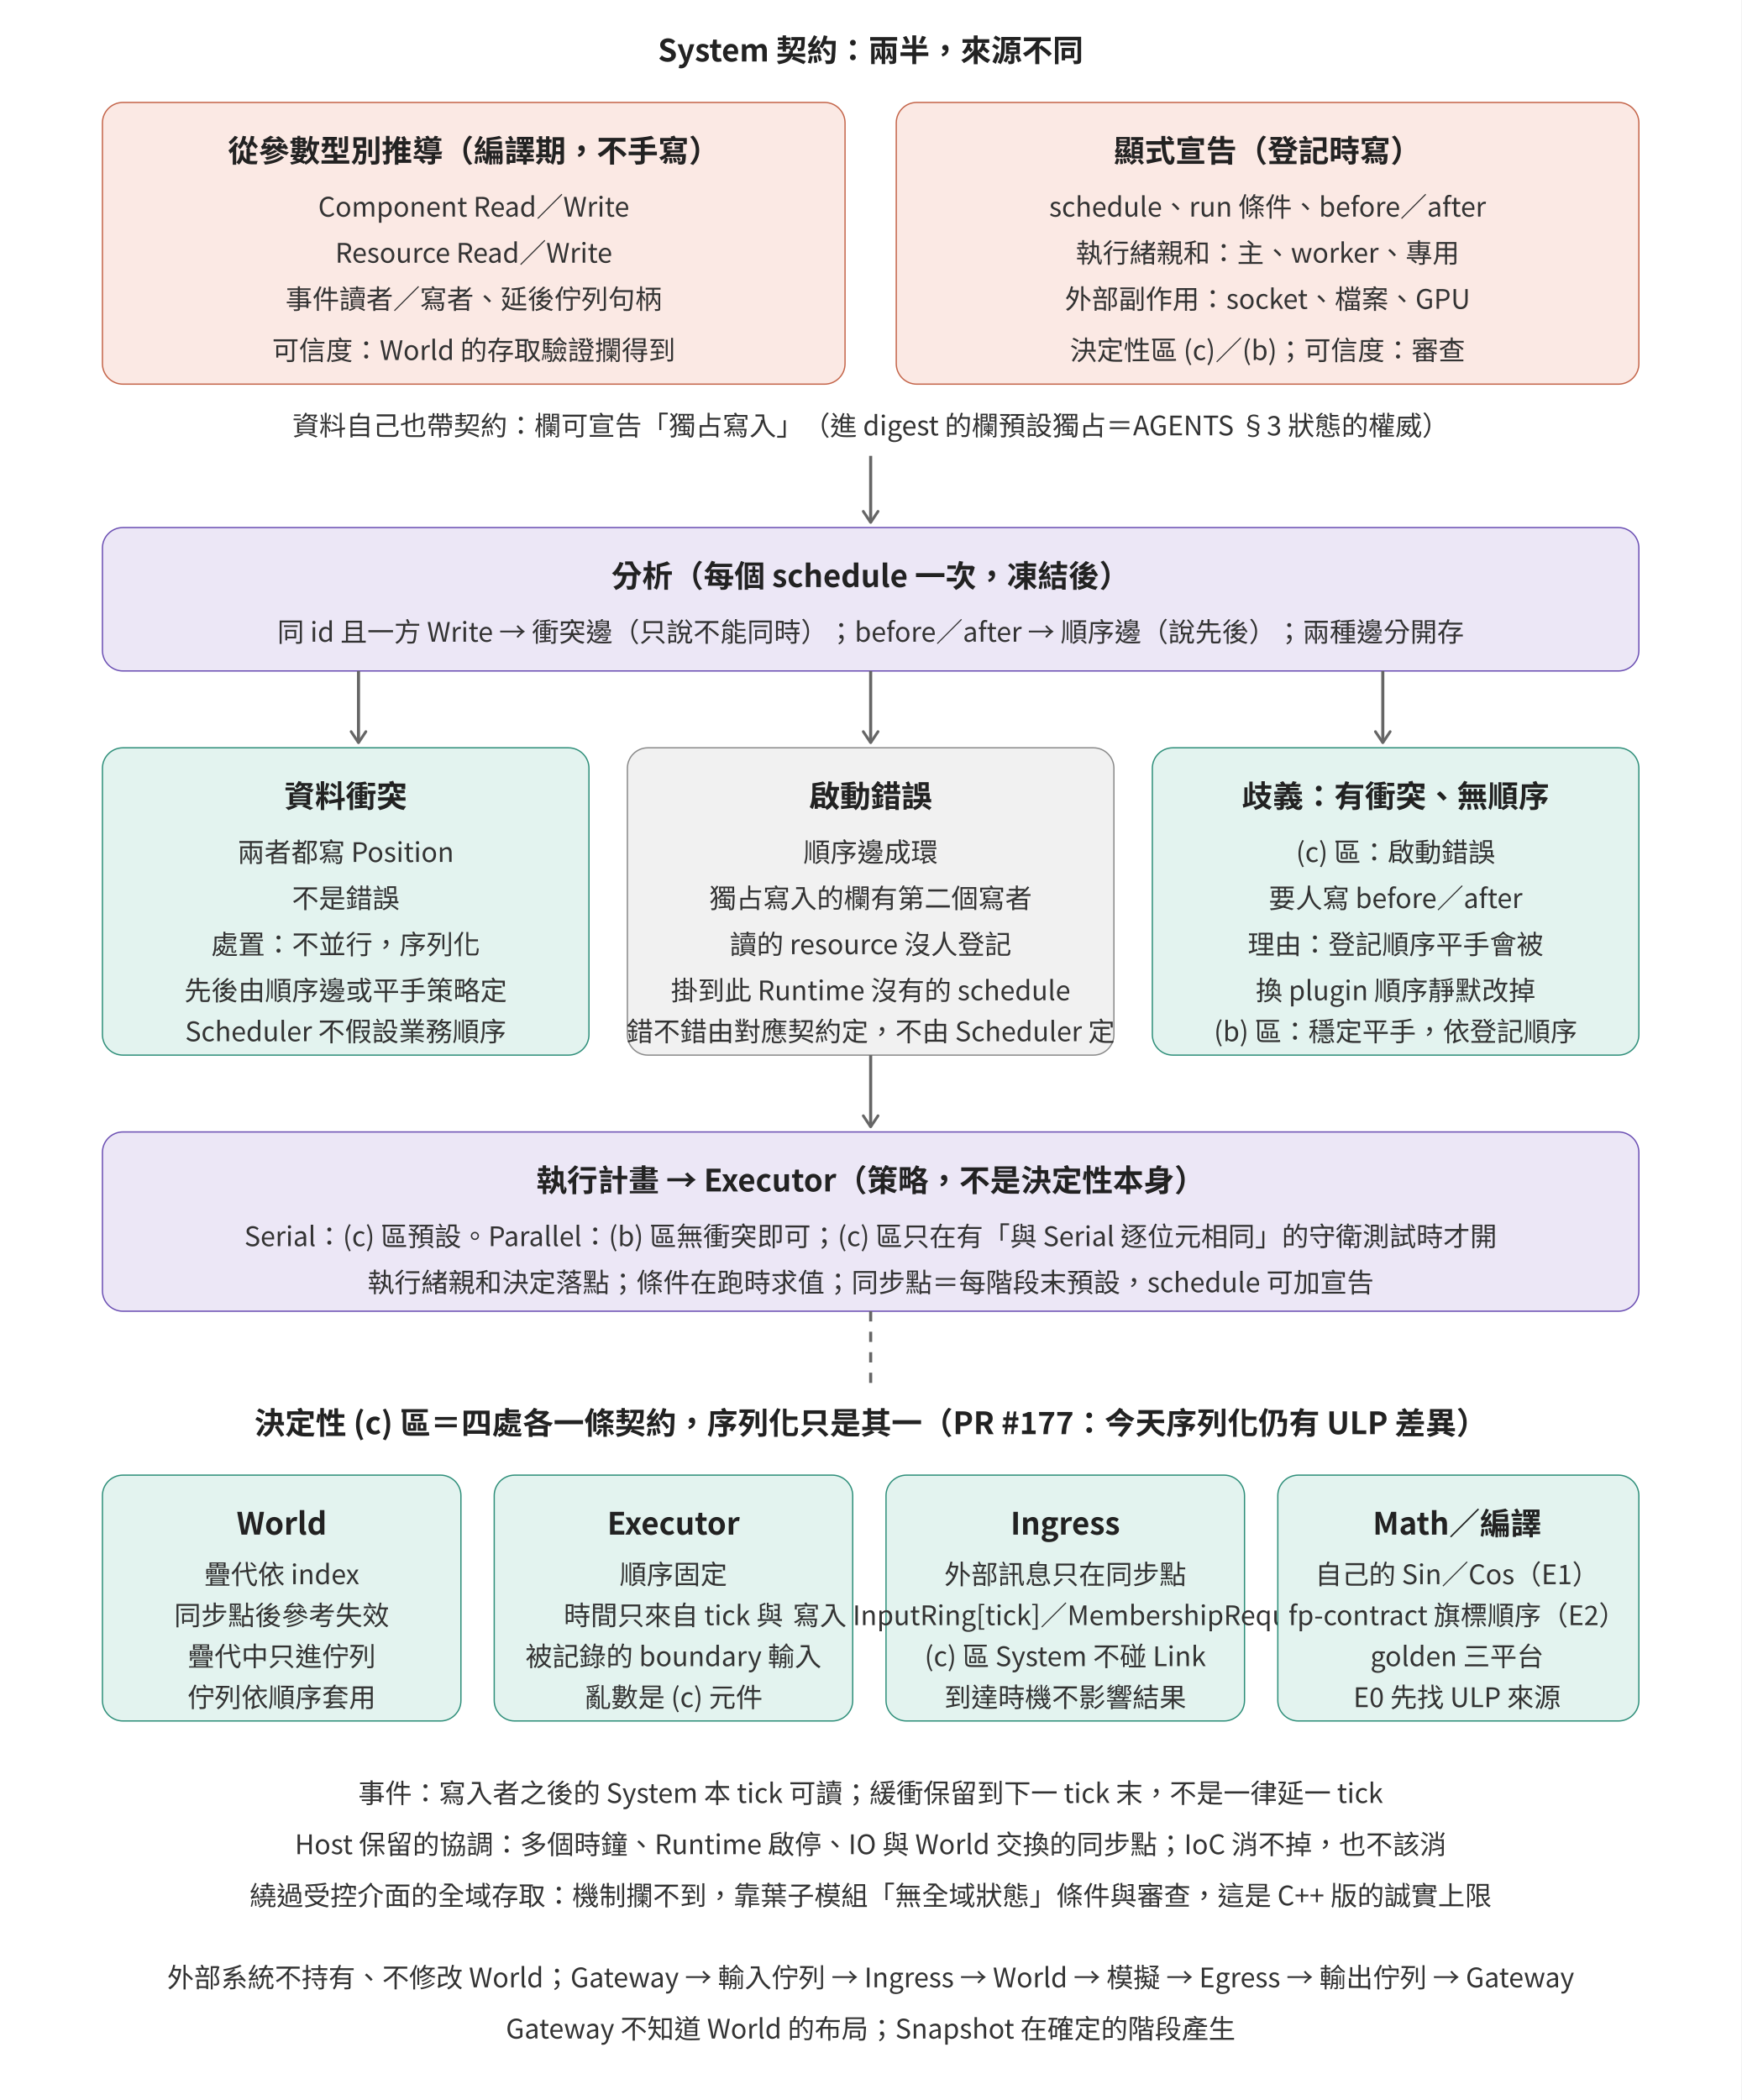
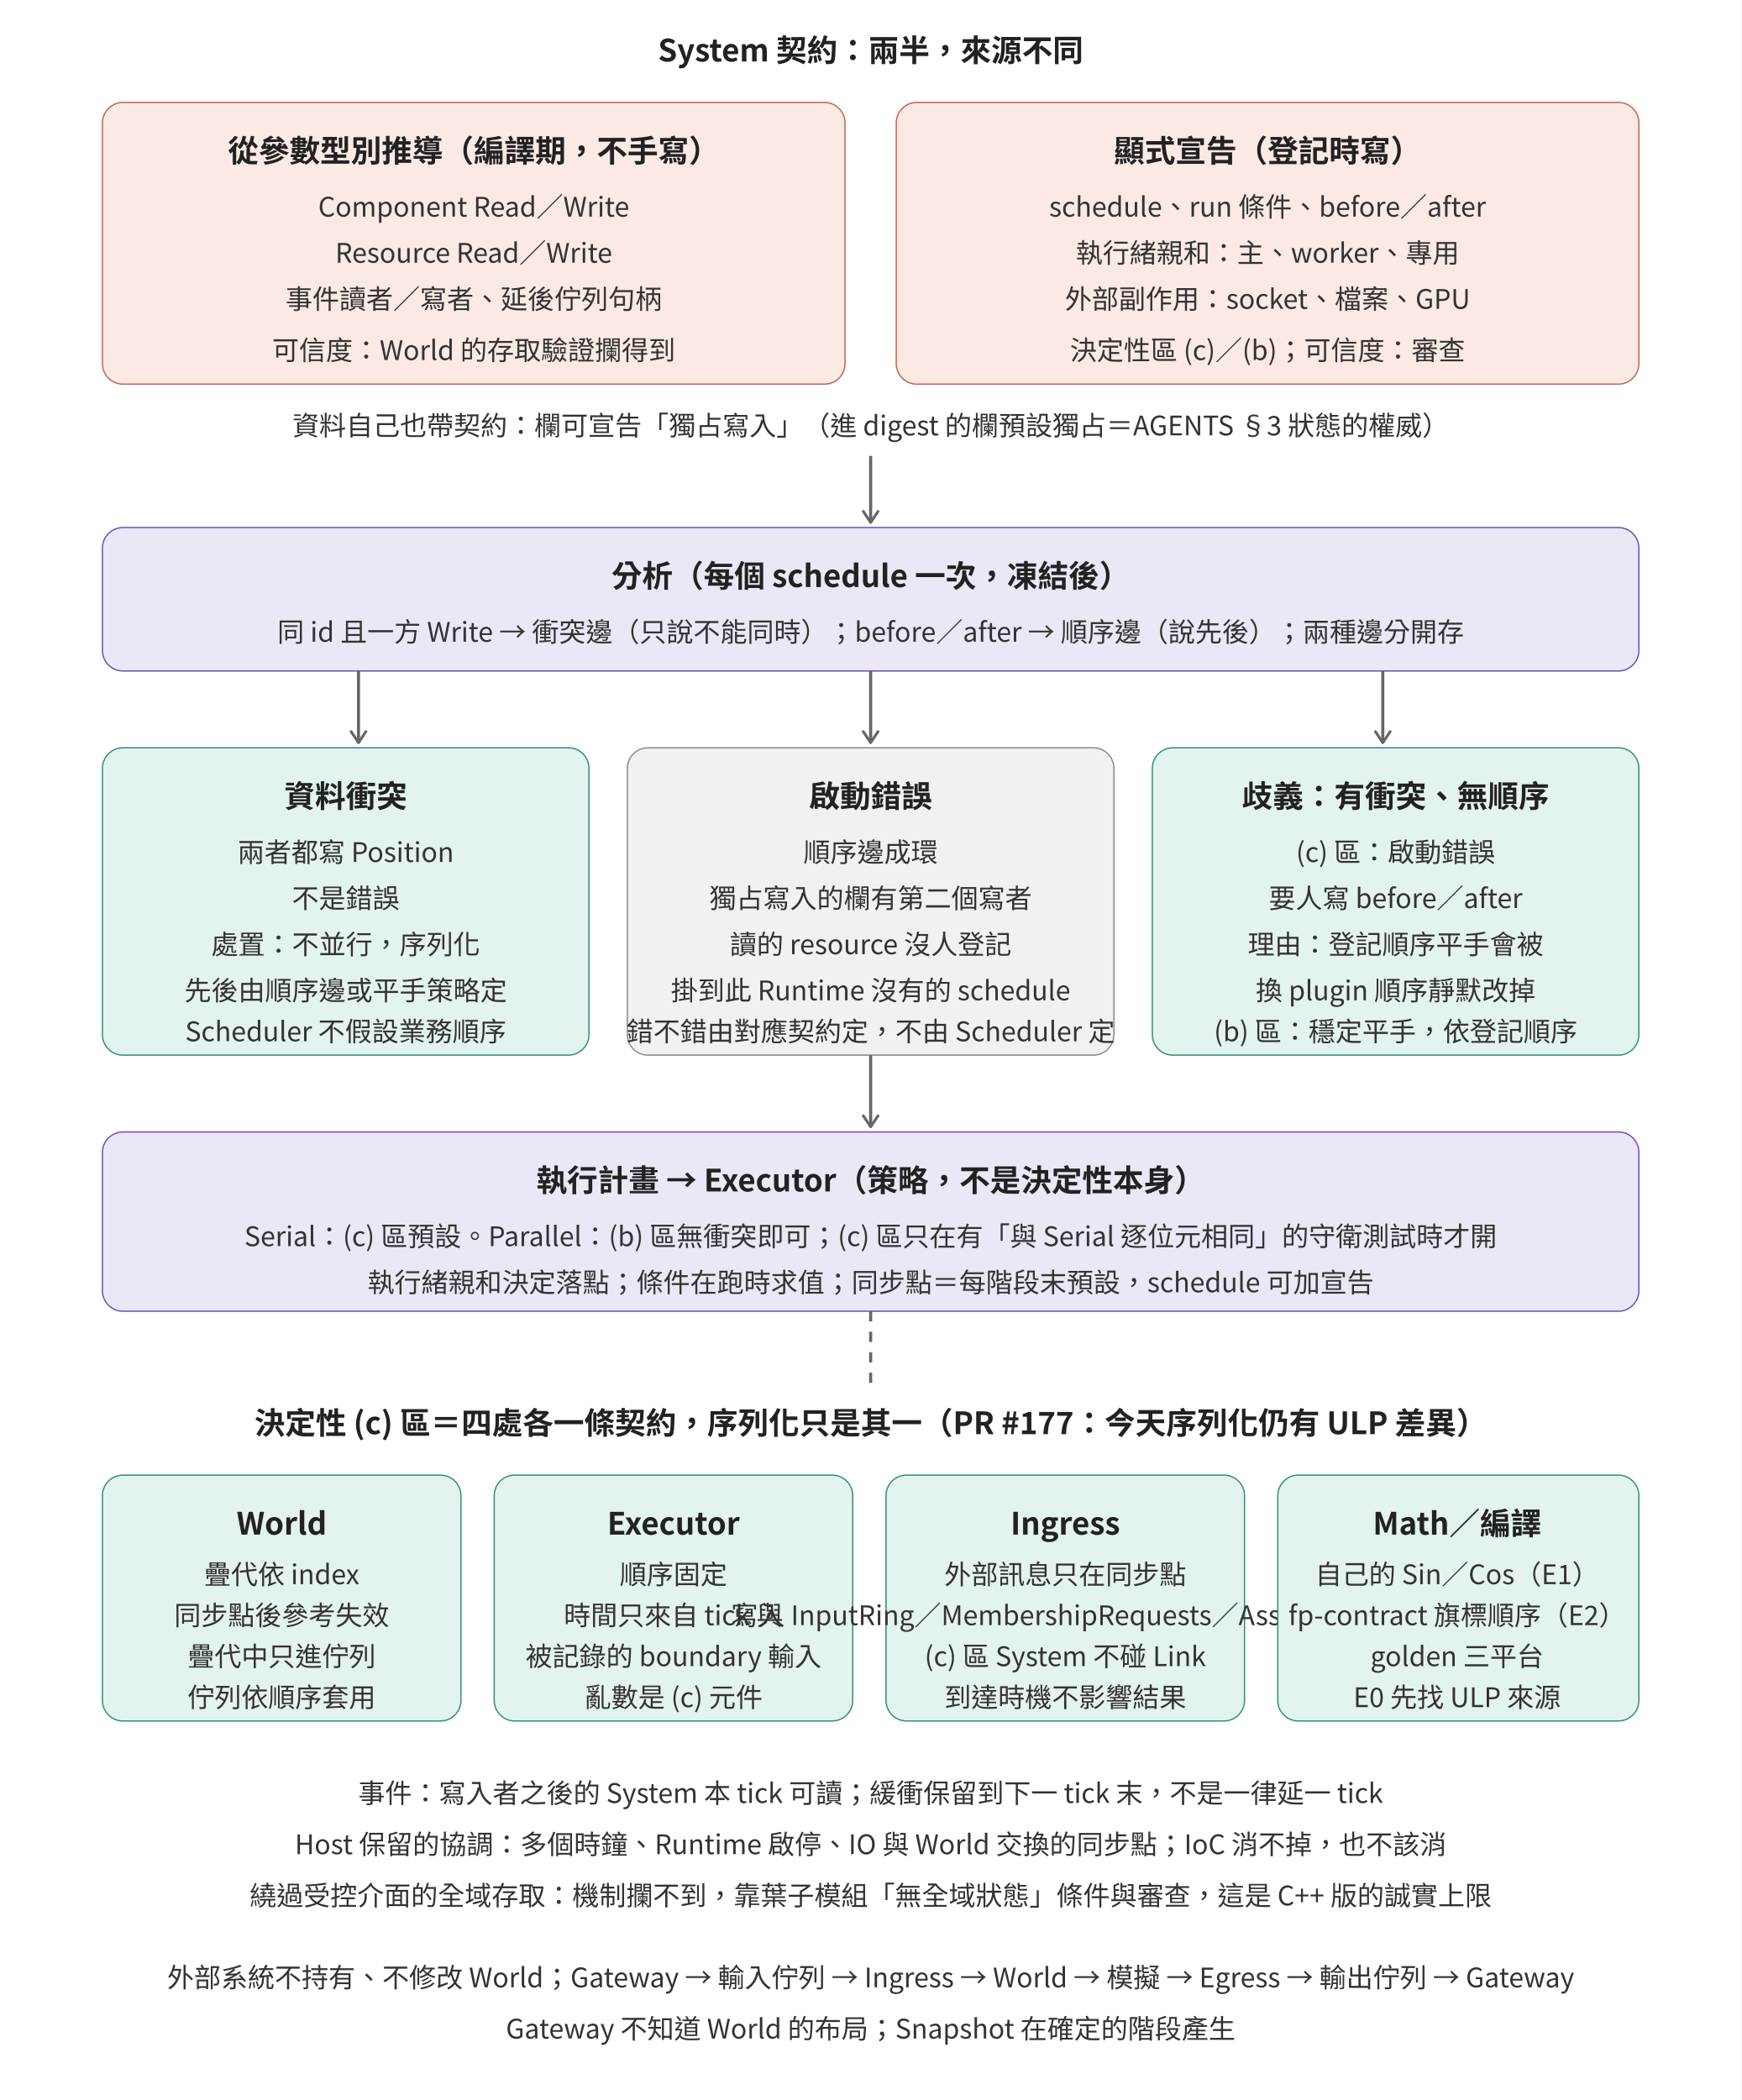
<svg xmlns="http://www.w3.org/2000/svg" width="680" viewBox="0 0 680 820" role="img">
  <style>
  svg { font-family: -apple-system, "Segoe UI", "Noto Sans CJK TC", "PingFang TC", sans-serif; }
  .c-coral  { fill: #fbe9e4; stroke: #c4654a; }
  .c-teal   { fill: #e3f3ef; stroke: #2f8f7a; }
  .c-purple { fill: #ece7f6; stroke: #6b4fb3; }
  .c-gray   { fill: #f1f1f1; stroke: #8a8a8a; }
  .th { fill: #222; stroke: none; font-size: 12px; font-weight: 600; }
  .ts { fill: #333; stroke: none; font-size: 10.5px; }
  .arr { stroke: #666; fill: none; stroke-width: 1.2; }
  rect[fill="none"] { fill: none; }
</style>
  <rect width="680" height="820" fill="#ffffff" />
  <defs>
    <marker id="a7" viewBox="0 0 10 10" refX="8" refY="5" markerWidth="6" markerHeight="6" orient="auto-start-reverse">
      <path d="M2 1L8 5L2 9" fill="none" stroke="#666" stroke-width="1.5" stroke-linecap="round" stroke-linejoin="round" />
    </marker>
  </defs>
  <text class="th" x="340" y="24" text-anchor="middle">System 契約：兩半，來源不同</text>
  <g class="c-coral">
    <rect x="40" y="40" width="290" height="110" rx="8" stroke-width="0.5" />
    <text class="th" x="185" y="58" text-anchor="middle" dominant-baseline="central">從參數型別推導（編譯期，不手寫）</text>
    <text class="ts" x="185" y="80" text-anchor="middle" dominant-baseline="central">Component Read／Write</text>
    <text class="ts" x="185" y="98" text-anchor="middle" dominant-baseline="central">Resource Read／Write</text>
    <text class="ts" x="185" y="116" text-anchor="middle" dominant-baseline="central">事件讀者／寫者、延後佇列句柄</text>
    <text class="ts" x="185" y="136" text-anchor="middle" dominant-baseline="central">可信度：World 的存取驗證攔得到</text>
  </g>
  <g class="c-coral">
    <rect x="350" y="40" width="290" height="110" rx="8" stroke-width="0.5" />
    <text class="th" x="495" y="58" text-anchor="middle" dominant-baseline="central">顯式宣告（登記時寫）</text>
    <text class="ts" x="495" y="80" text-anchor="middle" dominant-baseline="central">schedule、run 條件、before／after</text>
    <text class="ts" x="495" y="98" text-anchor="middle" dominant-baseline="central">執行緒親和：主、worker、專用</text>
    <text class="ts" x="495" y="116" text-anchor="middle" dominant-baseline="central">外部副作用：socket、檔案、GPU</text>
    <text class="ts" x="495" y="136" text-anchor="middle" dominant-baseline="central">決定性區 (c)／(b)；可信度：審查</text>
  </g>
  <text class="ts" x="340" y="170" text-anchor="middle">資料自己也帶契約：欄可宣告「獨占寫入」（進 digest 的欄預設獨占＝AGENTS §3 狀態的權威）</text>
  <line x1="340" y1="178" x2="340" y2="204" class="arr" marker-end="url(#a7)" />
  <g class="c-purple">
    <rect x="40" y="206" width="600" height="56" rx="8" stroke-width="0.5" />
    <text class="th" x="340" y="224" text-anchor="middle" dominant-baseline="central">分析（每個 schedule 一次，凍結後）</text>
    <text class="ts" x="340" y="246" text-anchor="middle" dominant-baseline="central">同 id 且一方 Write → 衝突邊（只說不能同時）；before／after → 順序邊（說先後）；兩種邊分開存</text>
  </g>
  <line x1="140" y1="262" x2="140" y2="290" class="arr" marker-end="url(#a7)" />
  <line x1="340" y1="262" x2="340" y2="290" class="arr" marker-end="url(#a7)" />
  <line x1="540" y1="262" x2="540" y2="290" class="arr" marker-end="url(#a7)" />
  <g class="c-teal">
    <rect x="40" y="292" width="190" height="120" rx="8" stroke-width="0.5" />
    <text class="th" x="135" y="310" text-anchor="middle" dominant-baseline="central">資料衝突</text>
    <text class="ts" x="135" y="332" text-anchor="middle" dominant-baseline="central">兩者都寫 Position</text>
    <text class="ts" x="135" y="350" text-anchor="middle" dominant-baseline="central">不是錯誤</text>
    <text class="ts" x="135" y="368" text-anchor="middle" dominant-baseline="central">處置：不並行，序列化</text>
    <text class="ts" x="135" y="386" text-anchor="middle" dominant-baseline="central">先後由順序邊或平手策略定</text>
    <text class="ts" x="135" y="402" text-anchor="middle" dominant-baseline="central">Scheduler 不假設業務順序</text>
  </g>
  <g class="c-gray">
    <rect x="245" y="292" width="190" height="120" rx="8" stroke-width="0.5" />
    <text class="th" x="340" y="310" text-anchor="middle" dominant-baseline="central">啟動錯誤</text>
    <text class="ts" x="340" y="332" text-anchor="middle" dominant-baseline="central">順序邊成環</text>
    <text class="ts" x="340" y="350" text-anchor="middle" dominant-baseline="central">獨占寫入的欄有第二個寫者</text>
    <text class="ts" x="340" y="368" text-anchor="middle" dominant-baseline="central">讀的 resource 沒人登記</text>
    <text class="ts" x="340" y="386" text-anchor="middle" dominant-baseline="central">掛到此 Runtime 沒有的 schedule</text>
    <text class="ts" x="340" y="402" text-anchor="middle" dominant-baseline="central">錯不錯由對應契約定，不由 Scheduler 定</text>
  </g>
  <g class="c-teal">
    <rect x="450" y="292" width="190" height="120" rx="8" stroke-width="0.5" />
    <text class="th" x="545" y="310" text-anchor="middle" dominant-baseline="central">歧義：有衝突、無順序</text>
    <text class="ts" x="545" y="332" text-anchor="middle" dominant-baseline="central">(c) 區：啟動錯誤</text>
    <text class="ts" x="545" y="350" text-anchor="middle" dominant-baseline="central">要人寫 before／after</text>
    <text class="ts" x="545" y="368" text-anchor="middle" dominant-baseline="central">理由：登記順序平手會被</text>
    <text class="ts" x="545" y="386" text-anchor="middle" dominant-baseline="central">換 plugin 順序靜默改掉</text>
    <text class="ts" x="545" y="402" text-anchor="middle" dominant-baseline="central">(b) 區：穩定平手，依登記順序</text>
  </g>
  <line x1="340" y1="412" x2="340" y2="440" class="arr" marker-end="url(#a7)" />
  <g class="c-purple">
    <rect x="40" y="442" width="600" height="70" rx="8" stroke-width="0.5" />
    <text class="th" x="340" y="460" text-anchor="middle" dominant-baseline="central">執行計畫 → Executor（策略，不是決定性本身）</text>
    <text class="ts" x="340" y="482" text-anchor="middle" dominant-baseline="central">Serial：(c) 區預設。Parallel：(b) 區無衝突即可；(c) 區只在有「與 Serial 逐位元相同」的守衛測試時才開</text>
    <text class="ts" x="340" y="500" text-anchor="middle" dominant-baseline="central">執行緒親和決定落點；條件在跑時求值；同步點＝每階段末預設，schedule 可加宣告</text>
  </g>
  <line x1="340" y1="512" x2="340" y2="540" class="arr" stroke-dasharray="4 4" />
  <text class="th" x="340" y="560" text-anchor="middle">決定性 (c) 區＝四處各一條契約，序列化只是其一（PR #177：今天序列化仍有 ULP 差異）</text>
  <g class="c-teal">
    <rect x="40" y="576" width="140" height="96" rx="8" stroke-width="0.5" />
    <text class="th" x="110" y="594" text-anchor="middle" dominant-baseline="central">World</text>
    <text class="ts" x="110" y="614" text-anchor="middle" dominant-baseline="central">疊代依 index</text>
    <text class="ts" x="110" y="630" text-anchor="middle" dominant-baseline="central">同步點後參考失效</text>
    <text class="ts" x="110" y="646" text-anchor="middle" dominant-baseline="central">疊代中只進佇列</text>
    <text class="ts" x="110" y="662" text-anchor="middle" dominant-baseline="central">佇列依順序套用</text>
  </g>
  <g class="c-teal">
    <rect x="193" y="576" width="140" height="96" rx="8" stroke-width="0.5" />
    <text class="th" x="263" y="594" text-anchor="middle" dominant-baseline="central">Executor</text>
    <text class="ts" x="263" y="614" text-anchor="middle" dominant-baseline="central">順序固定</text>
    <text class="ts" x="263" y="630" text-anchor="middle" dominant-baseline="central">時間只來自 tick 與</text>
    <text class="ts" x="263" y="646" text-anchor="middle" dominant-baseline="central">被記錄的 boundary 輸入</text>
    <text class="ts" x="263" y="662" text-anchor="middle" dominant-baseline="central">亂數是 (c) 元件</text>
  </g>
  <g class="c-teal">
    <rect x="346" y="576" width="140" height="96" rx="8" stroke-width="0.5" />
    <text class="th" x="416" y="594" text-anchor="middle" dominant-baseline="central">Ingress</text>
    <text class="ts" x="416" y="614" text-anchor="middle" dominant-baseline="central">外部訊息只在同步點</text>
-     <text class="ts" x="416" y="630" text-anchor="middle" dominant-baseline="central">寫入 InputRing[tick]／MembershipRequests</text>
+     <text class="ts" x="416" y="630" text-anchor="middle" dominant-baseline="central">寫入 InputRing／MembershipRequests／AssetStaging</text>
    <text class="ts" x="416" y="646" text-anchor="middle" dominant-baseline="central">(c) 區 System 不碰 Link</text>
    <text class="ts" x="416" y="662" text-anchor="middle" dominant-baseline="central">到達時機不影響結果</text>
  </g>
  <g class="c-teal">
    <rect x="499" y="576" width="141" height="96" rx="8" stroke-width="0.5" />
    <text class="th" x="569" y="594" text-anchor="middle" dominant-baseline="central">Math／編譯</text>
    <text class="ts" x="569" y="614" text-anchor="middle" dominant-baseline="central">自己的 Sin／Cos（E1）</text>
    <text class="ts" x="569" y="630" text-anchor="middle" dominant-baseline="central">fp-contract 旗標順序（E2）</text>
    <text class="ts" x="569" y="646" text-anchor="middle" dominant-baseline="central">golden 三平台</text>
    <text class="ts" x="569" y="662" text-anchor="middle" dominant-baseline="central">E0 先找 ULP 來源</text>
  </g>
  <text class="ts" x="340" y="704" text-anchor="middle">事件：寫入者之後的 System 本 tick 可讀；緩衝保留到下一 tick 末，不是一律延一 tick</text>
  <text class="ts" x="340" y="724" text-anchor="middle">Host 保留的協調：多個時鐘、Runtime 啟停、IO 與 World 交換的同步點；IoC 消不掉，也不該消</text>
  <text class="ts" x="340" y="744" text-anchor="middle">繞過受控介面的全域存取：機制攔不到，靠葉子模組「無全域狀態」條件與審查，這是 C++ 版的誠實上限</text>
  <text class="ts" x="340" y="776" text-anchor="middle">外部系統不持有、不修改 World；Gateway → 輸入佇列 → Ingress → World → 模擬 → Egress → 輸出佇列 → Gateway</text>
  <text class="ts" x="340" y="796" text-anchor="middle">Gateway 不知道 World 的布局；Snapshot 在確定的階段產生</text>
</svg>
